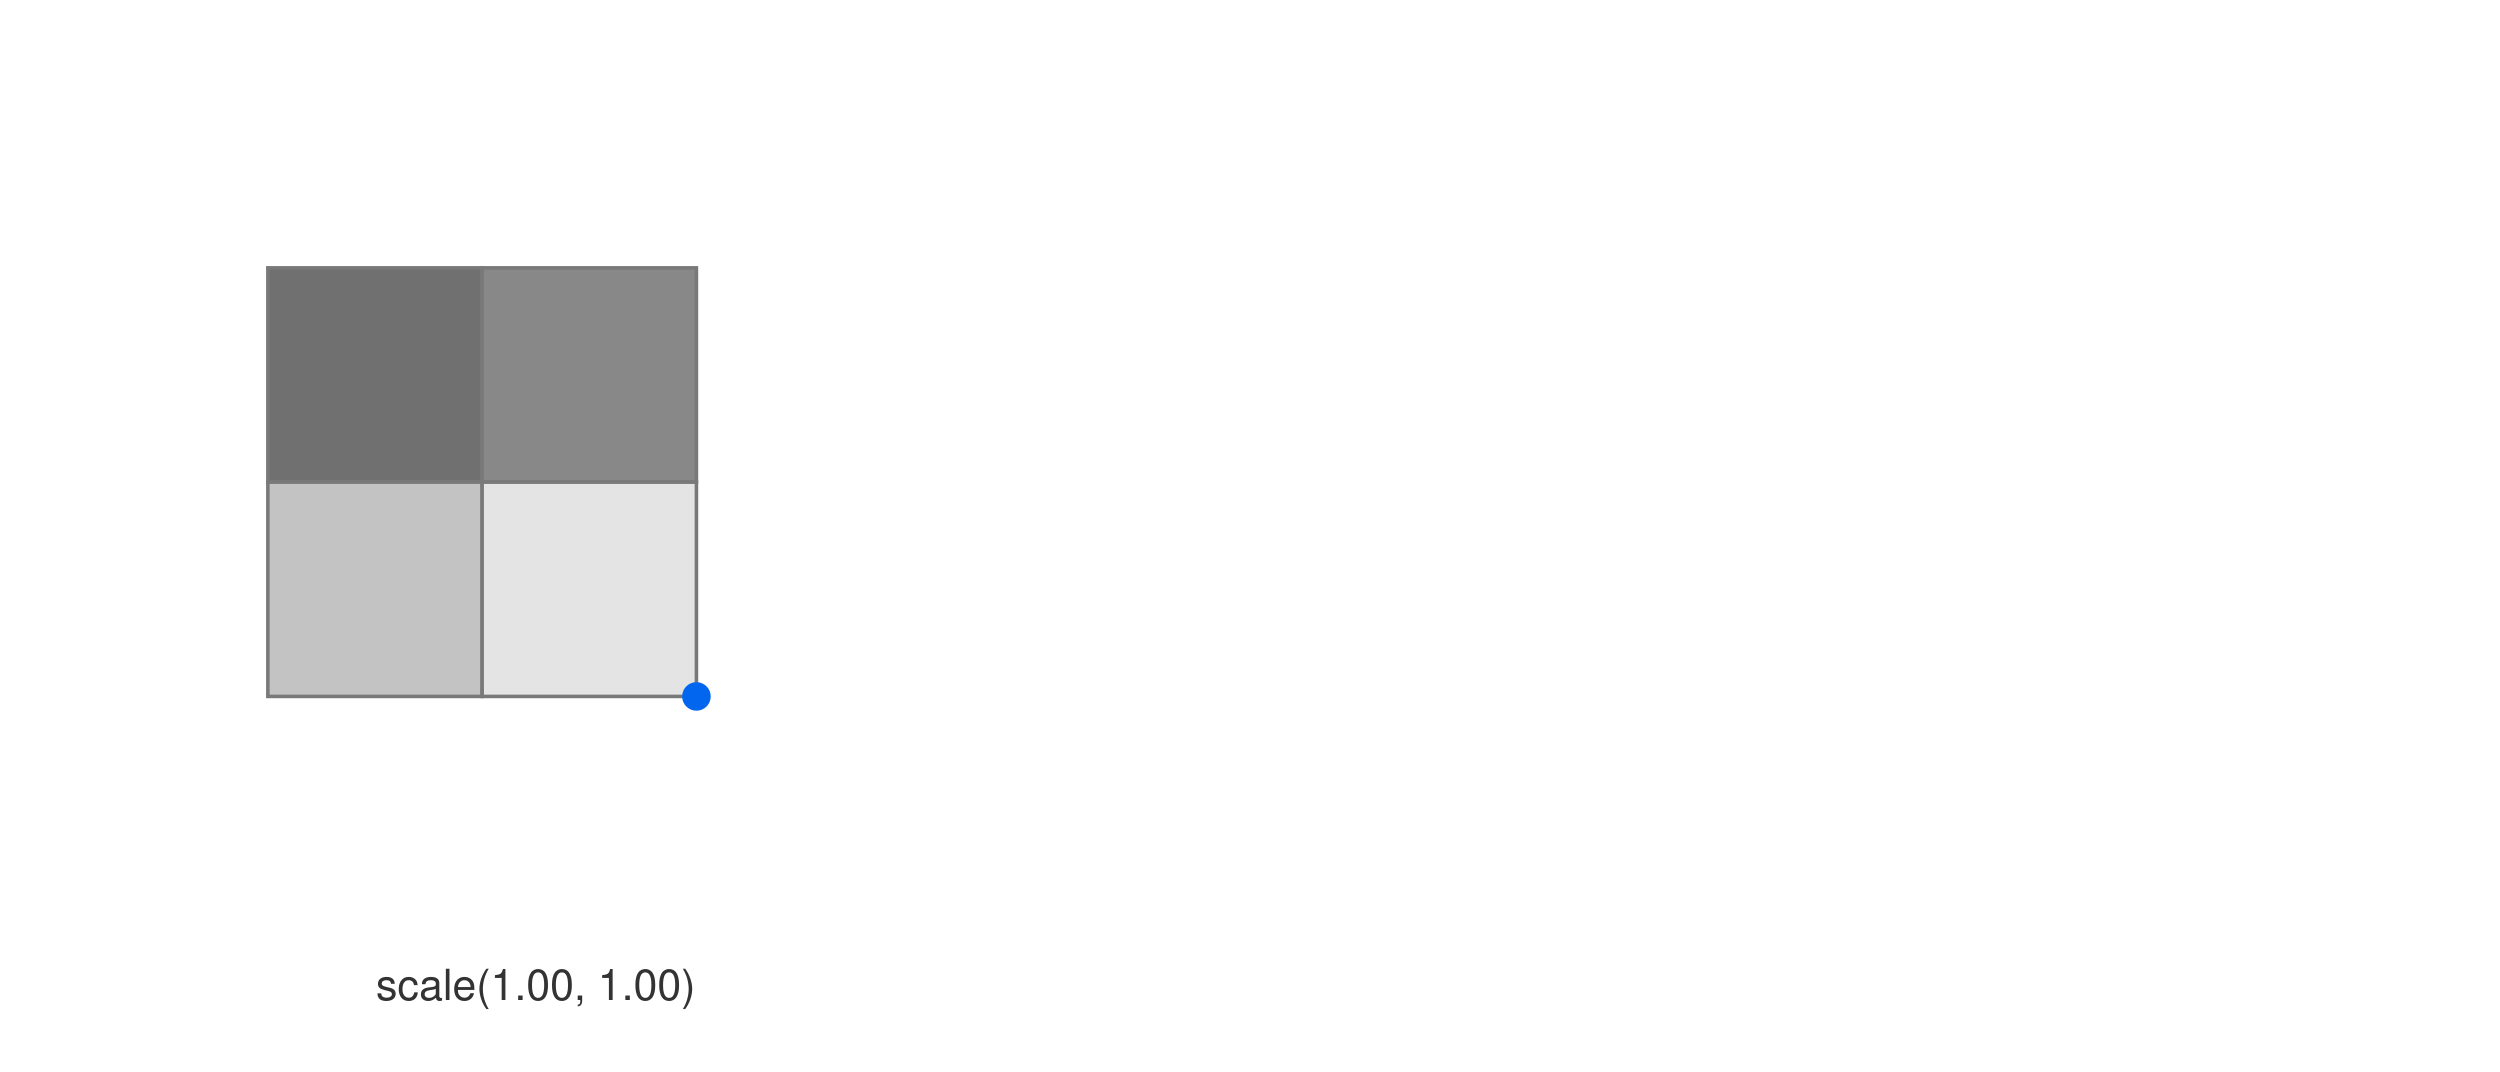
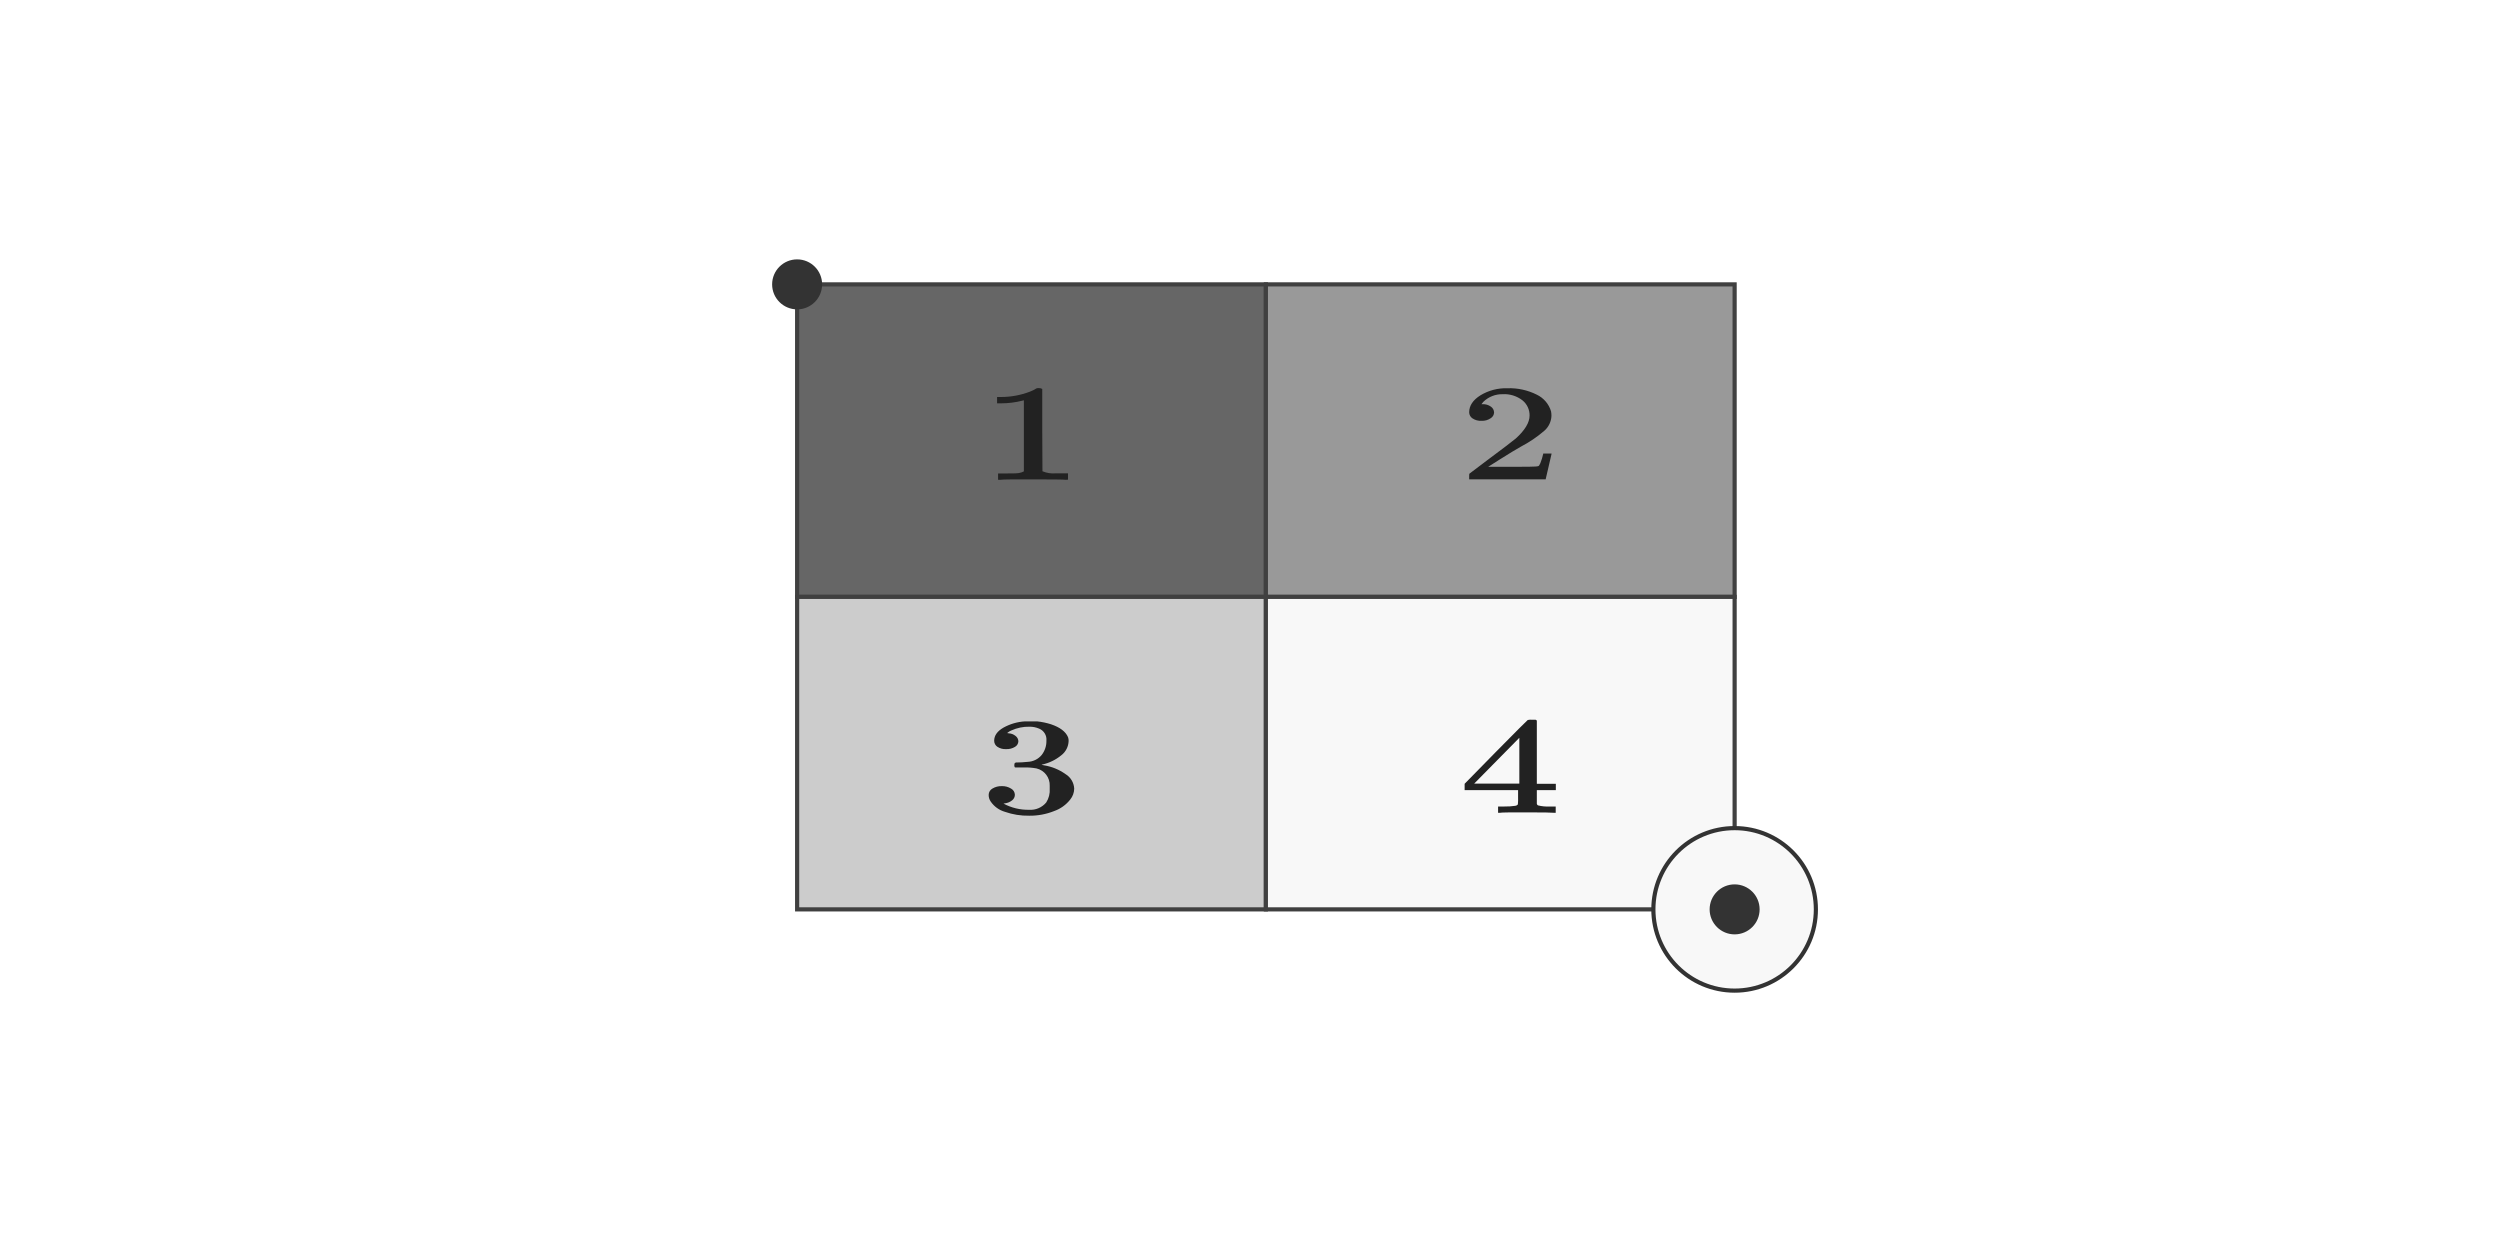
- <svg xmlns="http://www.w3.org/2000/svg" width="700" height="300" class="interactive border" id="interactive-0" viewBox="-75 -75 700 300">
-   <g>
-     <g id="group-1" style="opacity: 0.7;">
-       <rect x="0" y="0" width="60" height="60" class="default" id="rectangle-2" style="fill: rgb(51, 51, 51);" />
-       <rect x="60" y="0" width="60" height="60" class="default" id="rectangle-3" style="fill: rgb(85, 85, 85);" />
-       <rect x="0" y="60" width="60" height="60" class="default" id="rectangle-4" style="fill: rgb(170, 170, 170);" />
-       <rect x="60" y="60" width="60" height="60" class="default" id="rectangle-5" style="fill: rgb(216, 216, 216);" />
-     </g>
-     <text x="75" y="205" id="text-7" alignment-baseline="middle" text-anchor="middle">scale(1.00, 1.00)</text>
-   </g>
-   <g>
-     <g class="control" id="control-6" transform="translate( 120, 120)">
-       <circle class="control-point" cy="0" cx="0" r="4" />
-       <circle class="control-handle" cy="0" cx="0" r="13" />
-     </g>
-   </g>
-   <style type="text/css">.window { display: block; margin: 0px auto 1.5em; overflow: hidden; }
- .window { box-shadow: rgba(0, 0, 0, 0.15) 0px 5px 9px 0px, rgba(0, 0, 0, 0.19) 0px 3px 10px 0px; }
- .border { border: 1px solid grey; }
- .interactive { max-width: 100%; }
- svg { font-family: "Helvetica Neue", "Segoe UI", Helvetica, Arial, sans-serif; font-weight: normal; font-feature-settings: "kern", "liga", "clig", "calt"; -webkit-font-smoothing: antialiased; user-select: none; }
- text { fill: rgb(51, 51, 51); stroke: none; }
- .default { stroke: rgb(64, 64, 64); stroke-width: 1px; fill: none; }
- .control-point { fill: rgb(3, 102, 238); stroke: none; }
- .control-handle { fill: transparent; stroke: rgb(3, 102, 238); stroke-width: 2px; opacity: 0; }
- .control-handle.highlight { opacity: 1; }
- .button rect { fill: rgb(85, 85, 85); }
- .button:hover rect { fill: rgb(51, 51, 51); }
- .button text { fill: rgb(255, 255, 255); }
- </style>
+ <svg xmlns="http://www.w3.org/2000/svg" id="e3c4187c-2f5d-4454-951d-2600529fb71a" data-name="interactive-0" viewBox="0 0 600 300">
+   <defs>
+     <style>.e39d2191-c581-41ff-9c13-32301ccaab4f{fill:#666;}.a182376c-c570-4395-bde9-8a2db9de1e86,.bb2d77a8-3f0e-47aa-840c-b6a6ac6d8990,.e39d2191-c581-41ff-9c13-32301ccaab4f,.e5566fc3-90a2-4806-be4a-cd9a420d8f0e{stroke:#404040;}.bb2d77a8-3f0e-47aa-840c-b6a6ac6d8990{fill:#999;}.a182376c-c570-4395-bde9-8a2db9de1e86{fill:#ccc;}.a47947d9-ebcb-4f04-9af8-f928df5b75bd,.e5566fc3-90a2-4806-be4a-cd9a420d8f0e{fill:#f8f8f8;}.b3b2743b-bd1b-4fb1-bbed-9165c572cec4{fill:#222;}.a47947d9-ebcb-4f04-9af8-f928df5b75bd{stroke:#333;stroke-miterlimit:10;}.a750152a-3b13-4fc9-a711-fc5fd05bc95c{fill:#333;}</style>
+   </defs>
+   <rect id="b90e0285-589b-41ff-982f-b74935966639" data-name="rectangle-2" class="e39d2191-c581-41ff-9c13-32301ccaab4f" x="191.31" y="68.25" width="112.5" height="75" />
+   <rect id="a65f63fe-d2ad-4c38-b16a-3c4eb4687673" data-name="rectangle-3" class="bb2d77a8-3f0e-47aa-840c-b6a6ac6d8990" x="303.81" y="68.25" width="112.5" height="75" />
+   <rect id="aba3e10e-9f44-4939-8698-a4f6a1ad2afa" data-name="rectangle-4" class="a182376c-c570-4395-bde9-8a2db9de1e86" x="191.31" y="143.25" width="112.5" height="75" />
+   <rect id="b1af21fd-3943-40fa-b3e7-d2fa7b4dc13f" data-name="rectangle-5" class="e5566fc3-90a2-4806-be4a-cd9a420d8f0e" x="303.81" y="143.25" width="112.5" height="75" />
+   <path class="b3b2743b-bd1b-4fb1-bbed-9165c572cec4" d="M255.78,115.15c-.56-.07-3.19-.1-7.87-.1s-7.21,0-7.77.1h-.6v-1.52h1.29c1.91,0,3.15,0,3.71-.1a3.77,3.77,0,0,0,1.19-.4V96.07a2,2,0,0,0-.4.1,20.78,20.78,0,0,1-5.09.63h-.94V95.28h.94A19.42,19.42,0,0,0,247.17,94a7.79,7.79,0,0,0,1.53-.76c.07-.07.26-.1.59-.1a1.62,1.62,0,0,1,.85.2v9.86l.05,9.9a6.63,6.63,0,0,0,3.21.5h2.92v1.52Z" />
+   <path class="b3b2743b-bd1b-4fb1-bbed-9165c572cec4" d="M355.57,101a3.6,3.6,0,0,1-2.18-.59,1.77,1.77,0,0,1-.79-1.46q0-2.37,2.7-4.07a11.79,11.79,0,0,1,6.46-1.7,14.6,14.6,0,0,1,7.05,1.53,6.5,6.5,0,0,1,3.44,4,6.3,6.3,0,0,1,.1,1.09,5,5,0,0,1-1.73,3.6,29.73,29.73,0,0,1-5.6,3.79q-1.78,1-4.95,3l-2.92,1.85,3.76,0c5.18,0,7.94,0,8.27-.17.13,0,.3-.25.5-.69a15.42,15.42,0,0,0,.69-2.24v-.1h2v.1l-1.39,6v.1H352.6v-.63c0-.44,0-.69.1-.76l4.16-3.14q5.38-4,6.93-5.27c2.21-2,3.31-3.84,3.31-5.52a4.61,4.61,0,0,0-1.71-3.64,7.09,7.09,0,0,0-4.77-1.47A6.42,6.42,0,0,0,356,96.44l-.29.36c-.1.11-.15.17-.15.2s.08,0,.25,0a3.21,3.21,0,0,1,2,.59,1.74,1.74,0,0,1,.77,1.39,1.67,1.67,0,0,1-.82,1.4A3.6,3.6,0,0,1,355.57,101Z" />
+   <path class="b3b2743b-bd1b-4fb1-bbed-9165c572cec4" d="M241.48,179.79a3.46,3.46,0,0,1-2.11-.56,1.73,1.73,0,0,1-.77-1.45c0-1.25.75-2.3,2.23-3.15a12.11,12.11,0,0,1,5.15-1.5h.74c1.16,0,1.88,0,2.18,0a16.78,16.78,0,0,1,3.32.69c2.18.73,3.54,1.76,4.11,3.11a2.37,2.37,0,0,1,.14.89,4.49,4.49,0,0,1-1.8,3.48,10.9,10.9,0,0,1-4.53,2.19c-.17,0-.17.08,0,.1a3.72,3.72,0,0,0,.49.1,12.14,12.14,0,0,1,5.1,2.1,4.32,4.32,0,0,1,2.08,3.48,4.24,4.24,0,0,1-.94,2.6,8.46,8.46,0,0,1-3.89,2.79,15.62,15.62,0,0,1-6,1.11,16.67,16.67,0,0,1-5.79-.93,6.21,6.21,0,0,1-3.42-2.47,2.7,2.7,0,0,1-.49-1.62,1.73,1.73,0,0,1,.91-1.5,4.11,4.11,0,0,1,2.21-.58,4,4,0,0,1,2.27.6,1.73,1.73,0,0,1,.9,1.48,1.69,1.69,0,0,1-.65,1.32,3.31,3.31,0,0,1-1.73.73l-.35.07a12.54,12.54,0,0,0,6.14,1.48,4.92,4.92,0,0,0,4.11-1.75,5.44,5.44,0,0,0,.84-3.33v-.66a4.12,4.12,0,0,0-3.17-4.19,14.51,14.51,0,0,0-3-.23l-2.08,0-.14-.06a.86.86,0,0,1-.1-.53c0-.27.05-.43.15-.5a.51.51,0,0,1,.24-.1,25.88,25.88,0,0,0,2.87-.16A4.57,4.57,0,0,0,250,181.2a5.39,5.39,0,0,0,1.14-3.45,2.81,2.81,0,0,0-1.73-2.87,5.67,5.67,0,0,0-2.33-.47,10,10,0,0,0-4.36.9,1.92,1.92,0,0,0-.44.21,2.47,2.47,0,0,0-.4.28l-.15.13.35.07a2.75,2.75,0,0,1,1.66.63,1.66,1.66,0,0,1,.67,1.28,1.59,1.59,0,0,1-.82,1.34A3.74,3.74,0,0,1,241.48,179.79Z" />
+   <path class="b3b2743b-bd1b-4fb1-bbed-9165c572cec4" d="M373,195.07c-.46-.06-2.59-.1-6.38-.1-4,0-6.17,0-6.64.1h-.44v-1.51h1.53a16.12,16.12,0,0,0,2.63-.17.85.85,0,0,0,.59-.33,13.66,13.66,0,0,0,.05-1.78v-1.65H351.51v-1.52l7.47-7.62q7.57-7.67,7.68-7.69a3.45,3.45,0,0,1,1-.07h.89l.29.2v15.18h4.56v1.52h-4.56v1.68q0,1.35,0,1.59a.51.51,0,0,0,.27.39,9.44,9.44,0,0,0,2.82.27h1.44v1.51Zm-8.36-7v-11l-10.84,11,5.39,0Z" />
+   <circle class="a47947d9-ebcb-4f04-9af8-f928df5b75bd" cx="416.31" cy="218.25" r="19.5" />
+   <circle class="a750152a-3b13-4fc9-a711-fc5fd05bc95c" cx="191.31" cy="68.25" r="6" />
+   <circle class="a750152a-3b13-4fc9-a711-fc5fd05bc95c" cx="416.31" cy="218.25" r="6" />
</svg>
